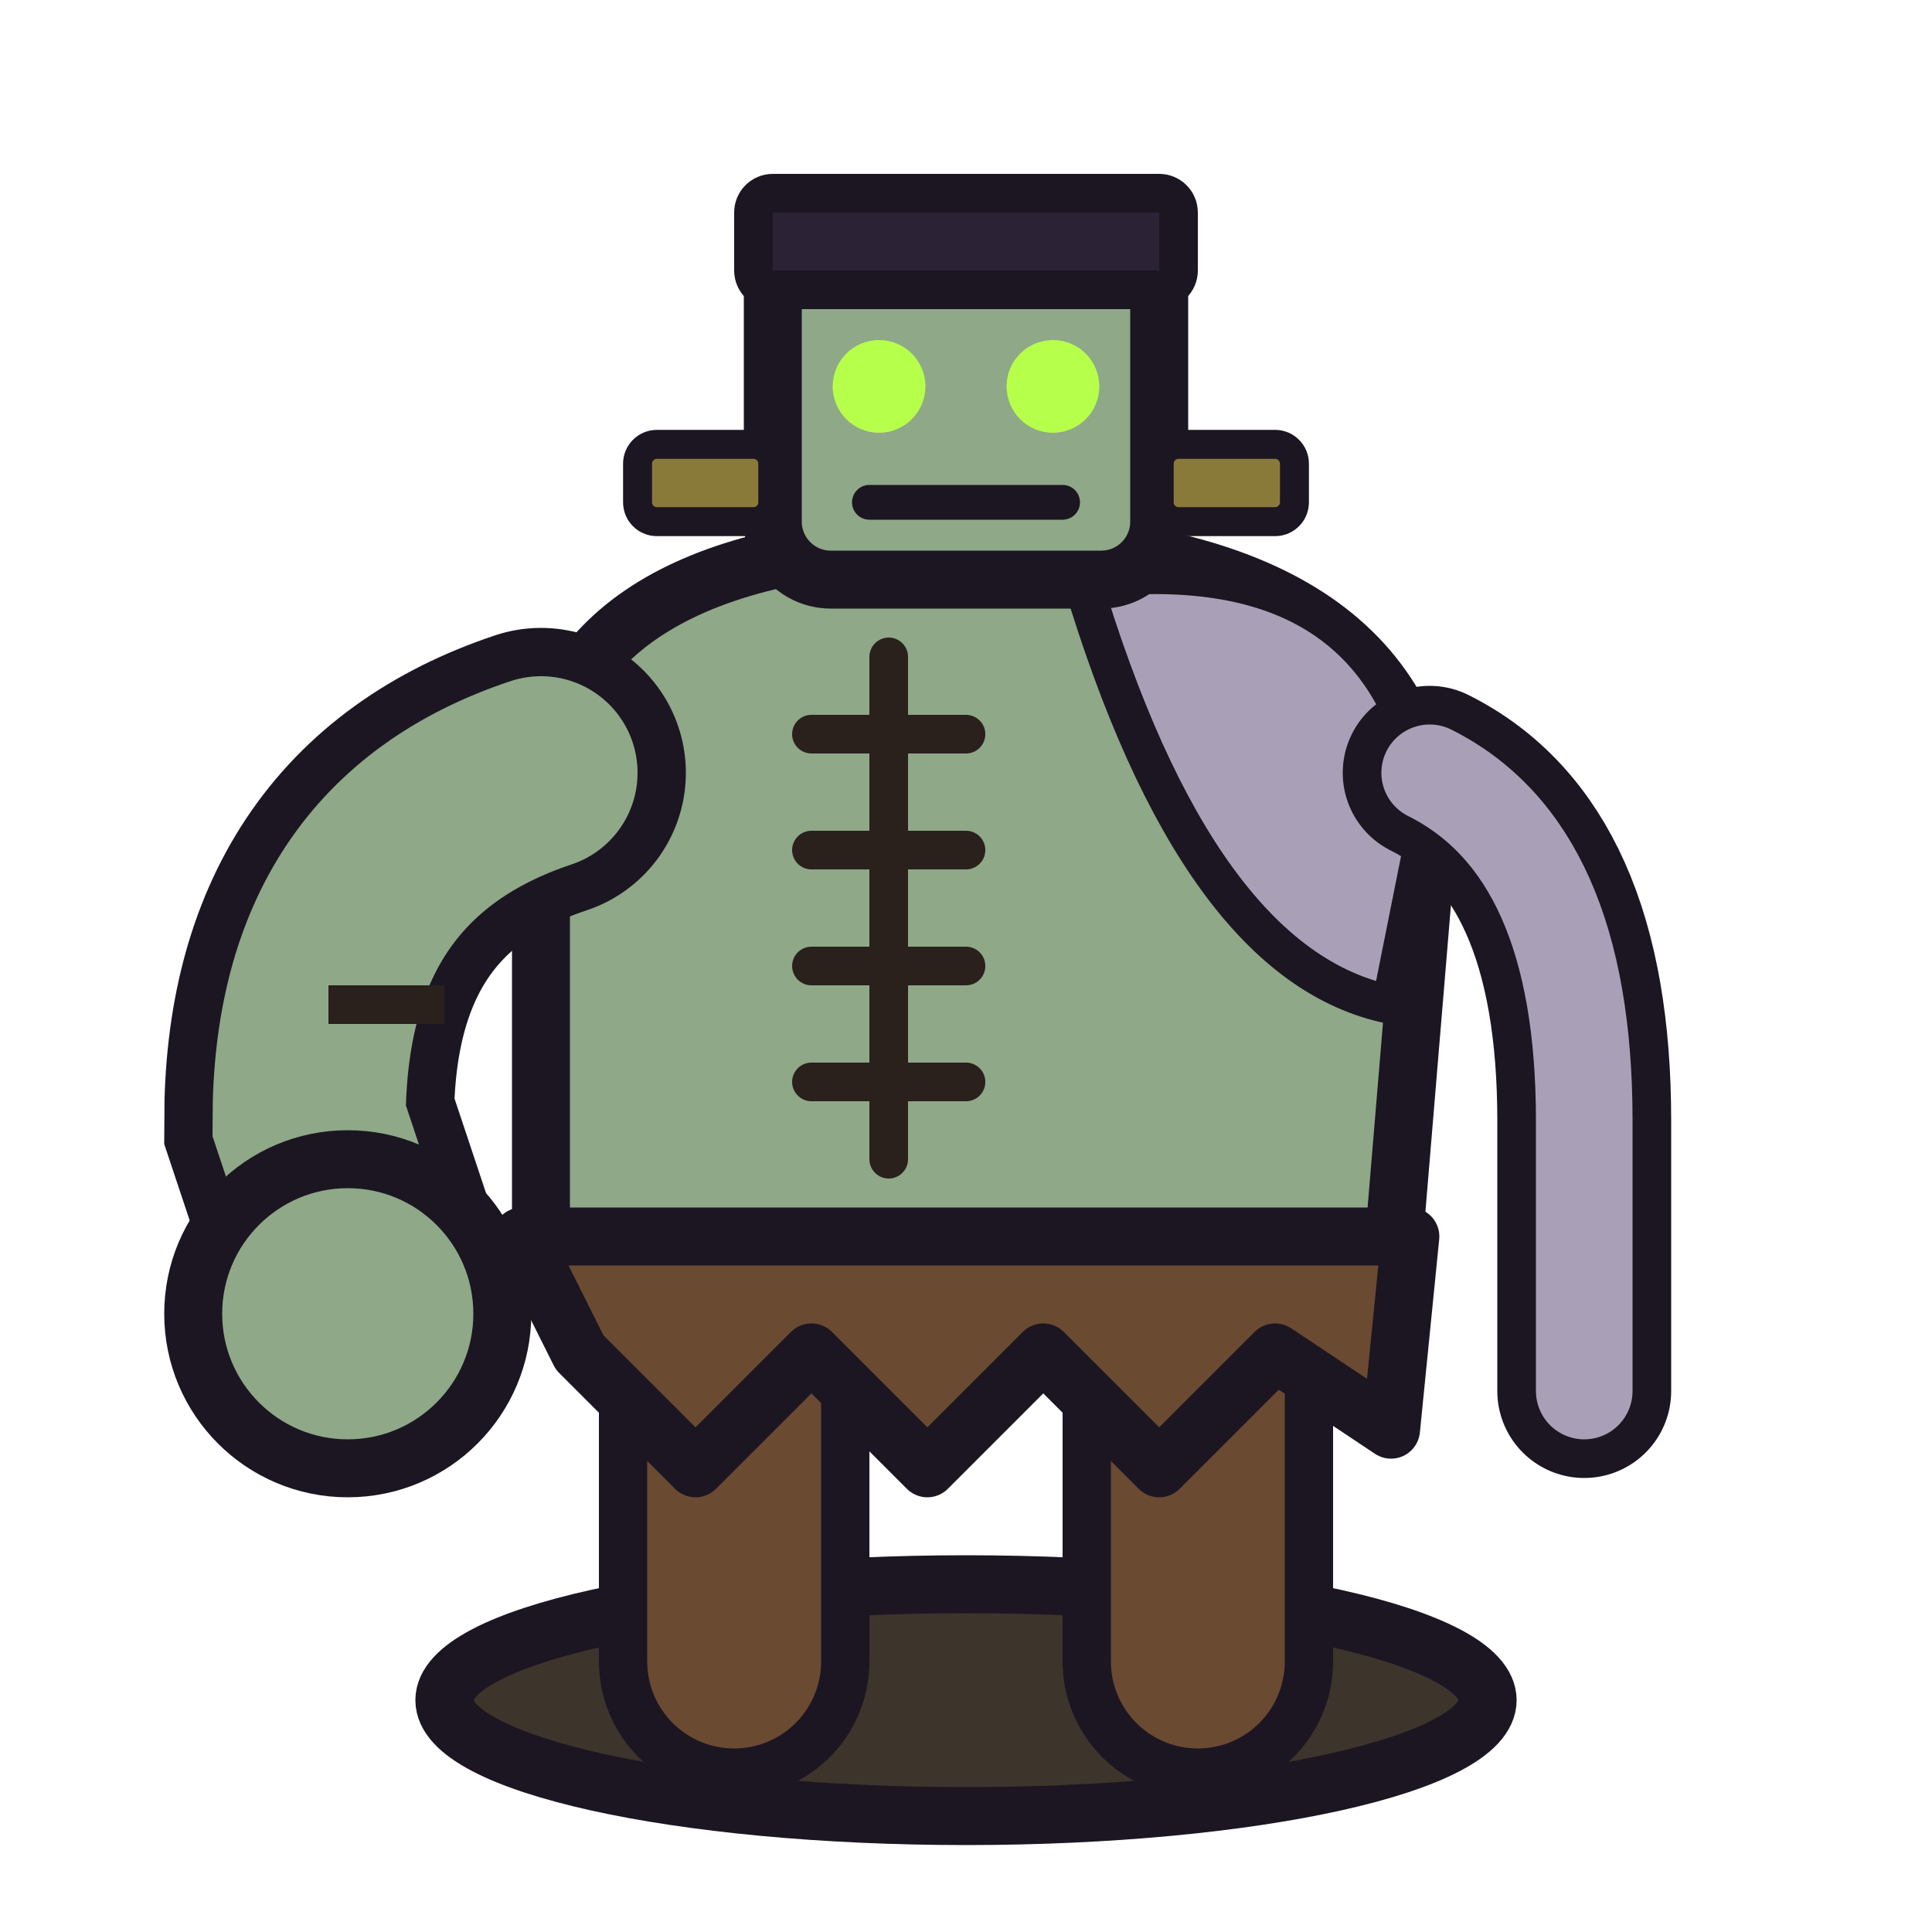
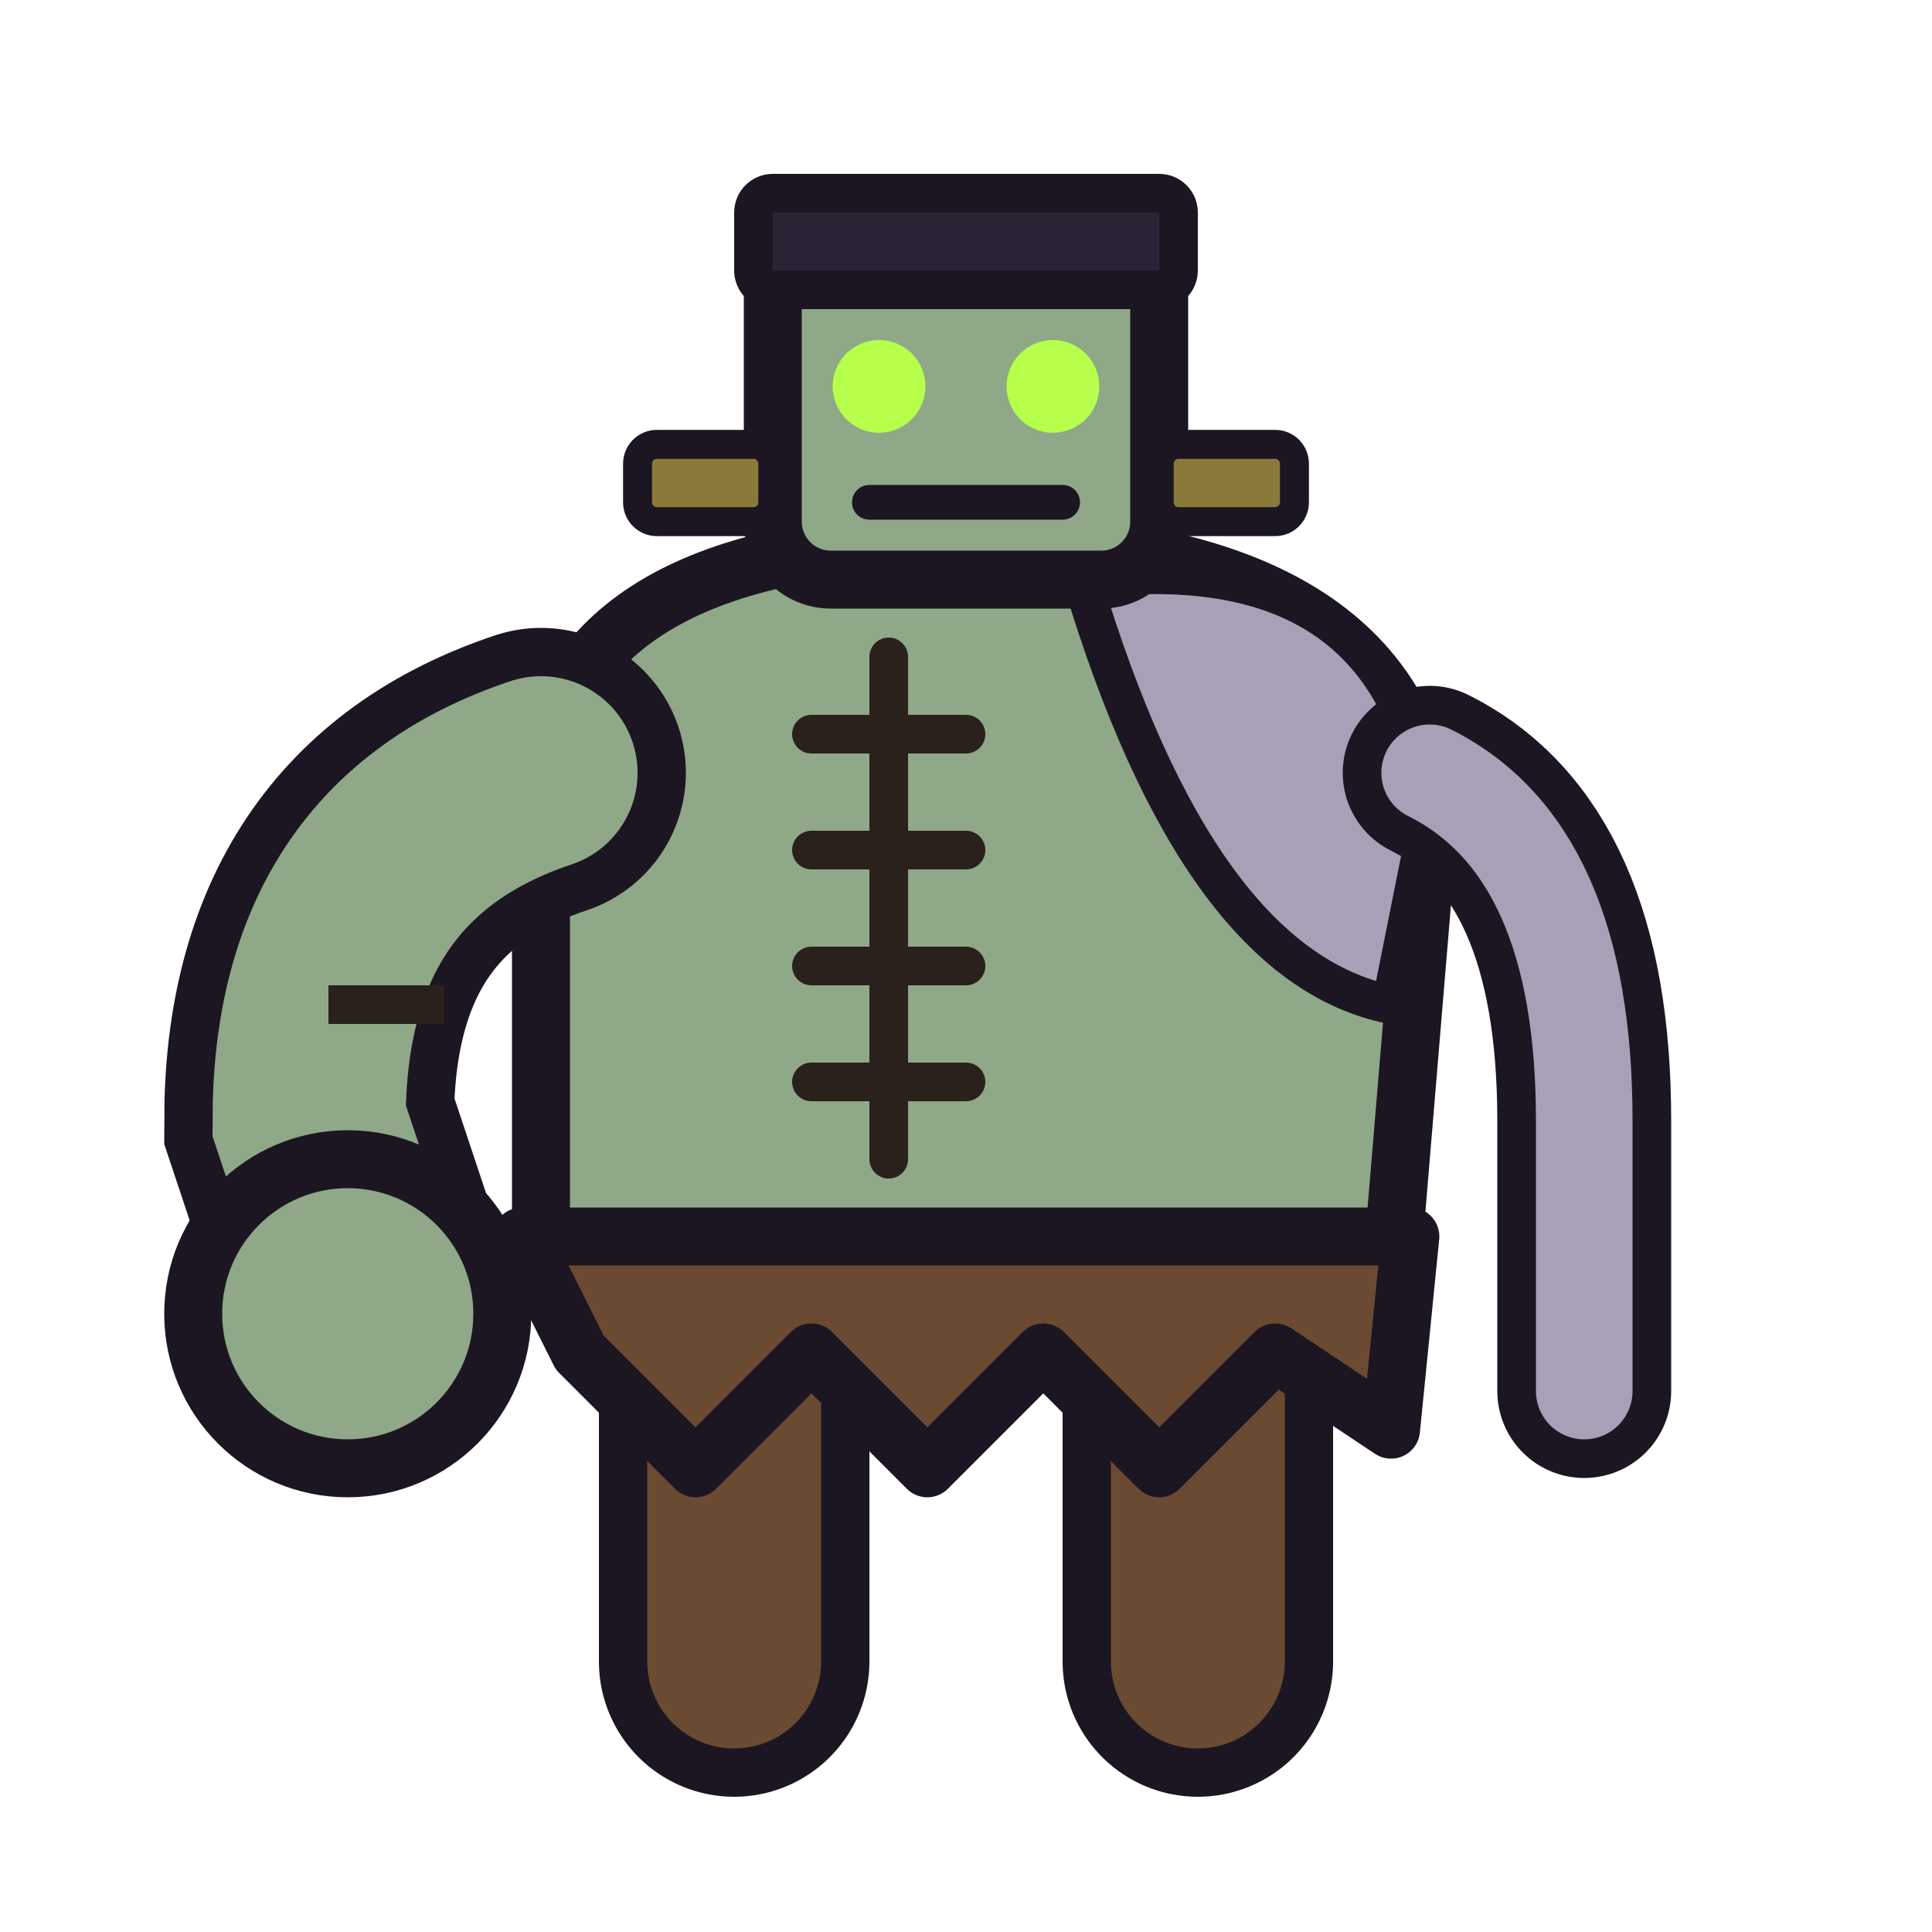
<svg xmlns="http://www.w3.org/2000/svg" viewBox="0 0 100 100">
-   <ellipse cx="50" cy="88" rx="27" ry="6" fill="#3d342c" stroke="#1c1622" stroke-width="3" />
  <path d="M38 86 V72 M62 86 V72" stroke="#1c1622" stroke-width="14" stroke-linecap="round" />
  <path d="M38 86 V72 M62 86 V72" stroke="#6b4a32" stroke-width="9" stroke-linecap="round" />
  <path d="M28 40 Q30 28 50 28 Q72 28 74 42 L72 66 L28 66 Z" fill="#8fa888" stroke="#1c1622" stroke-width="3" stroke-linejoin="round" />
  <path d="M56 30 Q72 28 74 42 L72 52 Q62 50 56 30 Z" fill="#a9a0b8" stroke="#1c1622" stroke-width="2" stroke-linejoin="round" />
  <path d="M27 64 H73 L72 74 L66 70 L60 76 L54 70 L48 76 L42 70 L36 76 L30 70 Z" fill="#6b4a32" stroke="#1c1622" stroke-width="3" stroke-linejoin="round" />
  <path d="M46 34 V60 M42 38 H50 M42 44 H50 M42 50 H50 M42 56 H50" stroke="#2a201c" stroke-width="2" stroke-linecap="round" />
  <path d="M28 40 Q16 44 16 58 L18 64" fill="none" stroke="#1c1622" stroke-width="15" stroke-linecap="round" />
  <path d="M28 40 Q16 44 16 58 L18 64" fill="none" stroke="#8fa888" stroke-width="10" stroke-linecap="round" />
  <circle cx="18" cy="68" r="8" fill="#8fa888" stroke="#1c1622" stroke-width="3" />
  <path d="M74 40 Q82 44 82 58 L82 72" fill="none" stroke="#1c1622" stroke-width="9" stroke-linecap="round" />
  <path d="M74 40 Q82 44 82 58 L82 72" fill="none" stroke="#a9a0b8" stroke-width="5" stroke-linecap="round" />
  <path d="M17 52 h6" stroke="#2a201c" stroke-width="2" />
  <rect x="40" y="12" width="20" height="18" rx="3" fill="#8fa888" stroke="#1c1622" stroke-width="3" />
  <rect x="39" y="10" width="22" height="5" rx="1" fill="#2c2236" stroke="#1c1622" stroke-width="2" />
  <rect x="33" y="23" width="7" height="4" rx="1" fill="#8a7a3a" stroke="#1c1622" stroke-width="1.5" />
  <rect x="60" y="23" width="7" height="4" rx="1" fill="#8a7a3a" stroke="#1c1622" stroke-width="1.5" />
  <circle cx="45.5" cy="20" r="2.4" fill="#b6ff4a" />
  <circle cx="54.5" cy="20" r="2.4" fill="#b6ff4a" />
  <path d="M45 26 h10" stroke="#1c1622" stroke-width="1.8" stroke-linecap="round" />
</svg>
